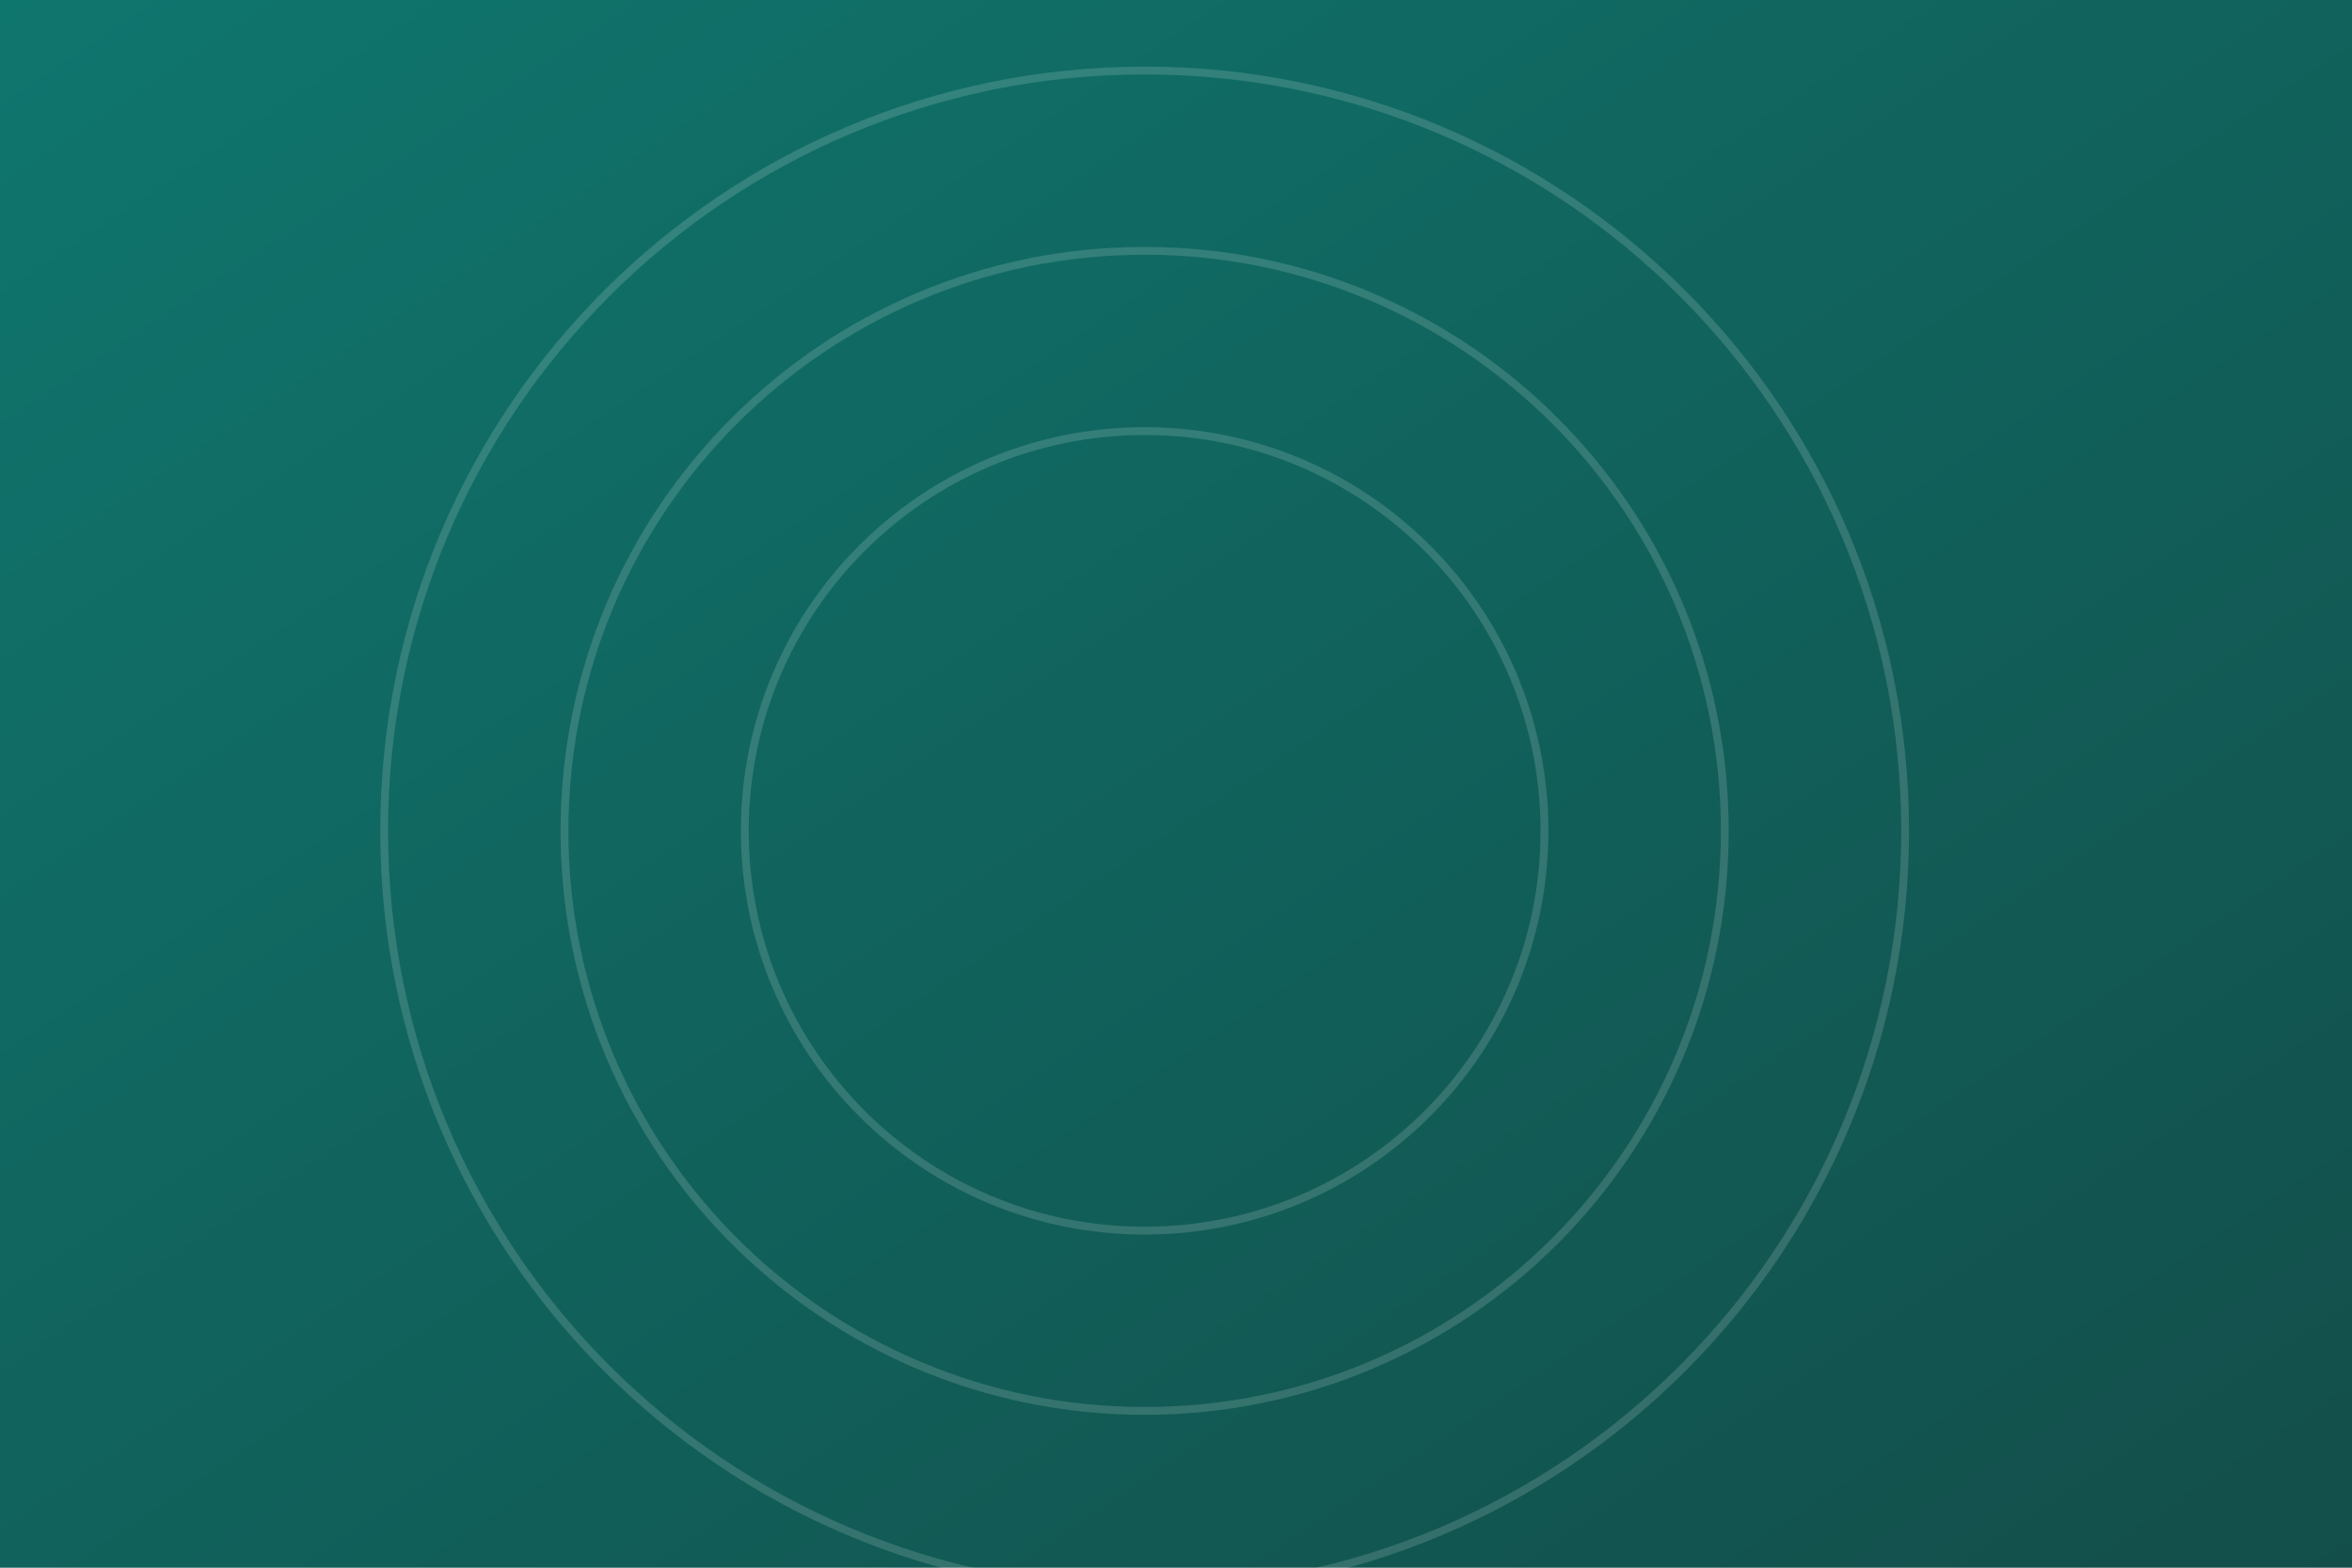
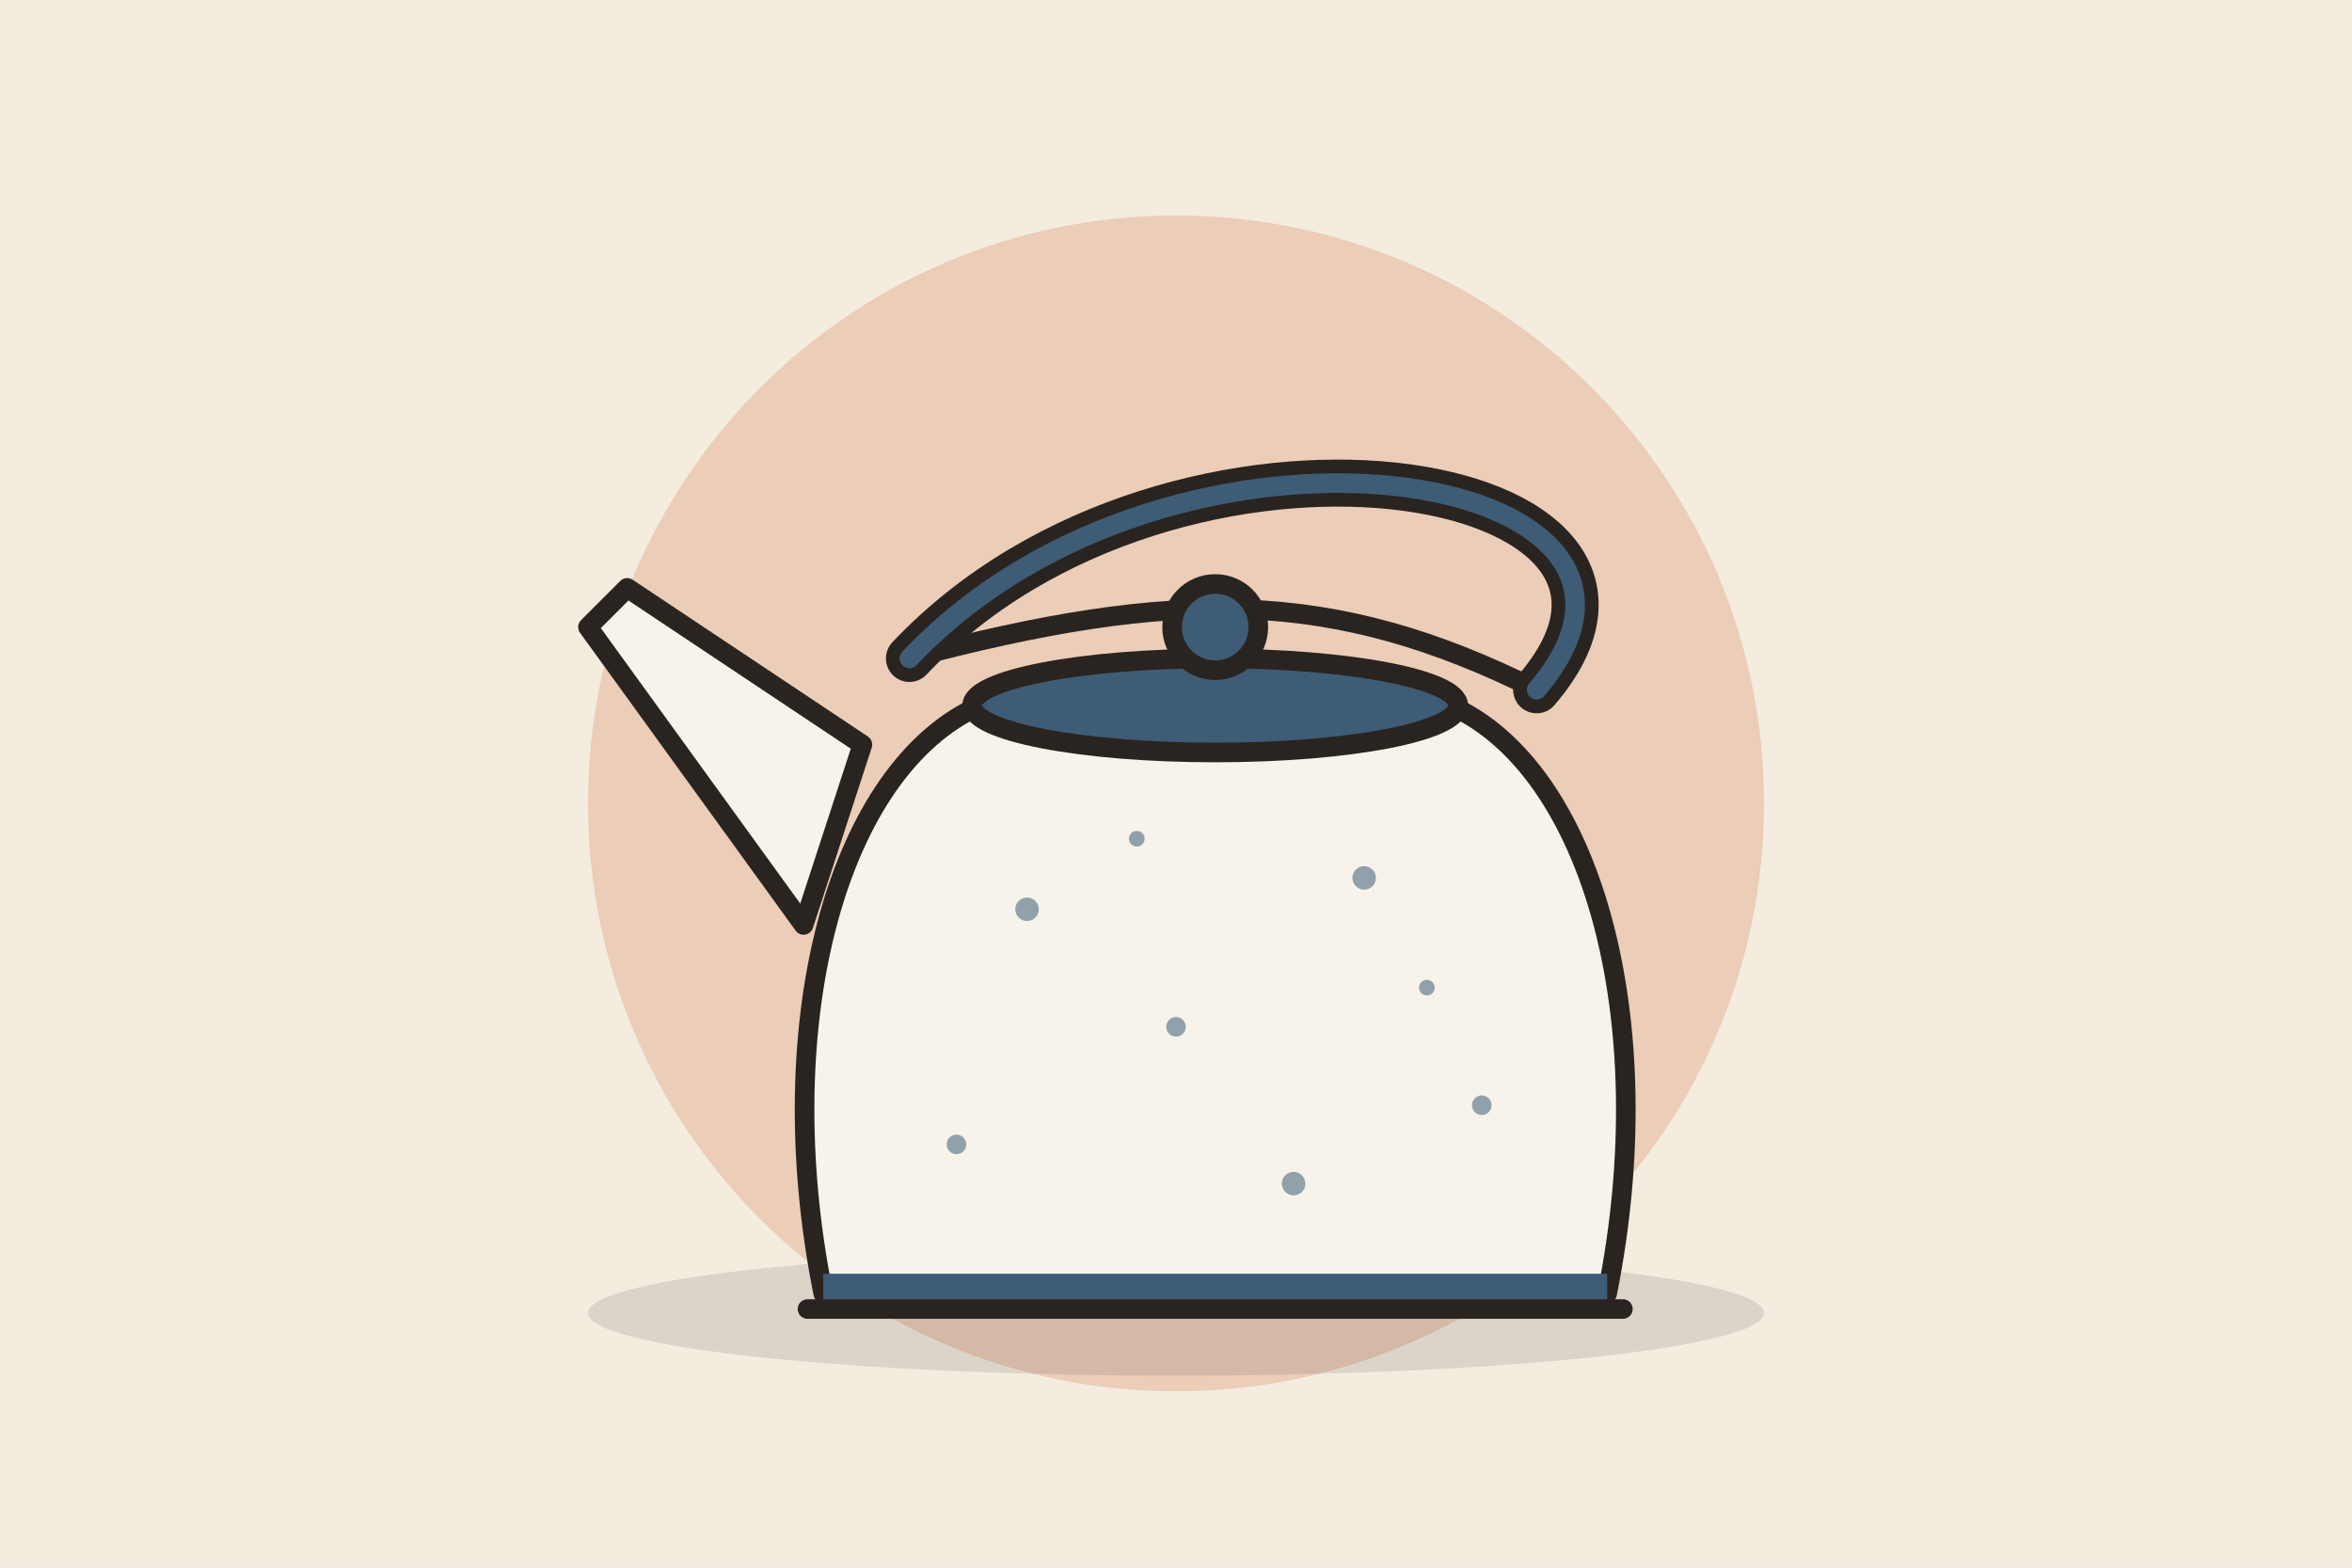
<svg xmlns="http://www.w3.org/2000/svg" width="600" height="400" viewBox="0 0 600 400" role="img" aria-label="Enamel kettle">
-   <defs>
-     <linearGradient id="g" x1="0" y1="0" x2="1" y2="1">
-       <stop offset="0%" stop-color="#0f766e" />
-       <stop offset="100%" stop-color="#134e4a" />
-     </linearGradient>
-   </defs>
-   <rect width="600" height="400" fill="url(#g)" />
-   <g opacity="0.15" fill="none" stroke="#ffffff" stroke-width="2">
-     <circle cx="292" cy="212" r="102" />
-     <circle cx="292" cy="212" r="148" />
-     <circle cx="292" cy="212" r="194" />
+   <rect width="600" height="400" fill="#F3ECDF" />
+   <circle cx="300" cy="205" r="150" fill="#EBCDB8" />
+   <ellipse cx="300" cy="335" rx="150" ry="16" fill="#2A2420" opacity="0.12" />
+   <path d="M232 168 C 300 150, 340 150, 392 176" fill="none" stroke="#2A2420" stroke-width="5" stroke-linejoin="round" stroke-linecap="round" />
+   <path d="M392 176 C 440 120, 300 96, 232 168" fill="none" stroke="#2A2420" stroke-width="12" stroke-linecap="round" />
+   <path d="M392 176 C 440 120, 300 96, 232 168" fill="none" stroke="#3E5C76" stroke-width="5" stroke-linecap="round" />
+   <path d="M220 190 L 160 150 L 150 160 L 205 236 Z" fill="#F7F3EA" stroke="#2A2420" stroke-width="5" stroke-linejoin="round" stroke-linecap="round" />
+   <path d="M210 330 C 196 260, 214 196, 250 180 L 370 180 C 406 196, 424 260, 410 330 Z" fill="#F7F3EA" stroke="#2A2420" stroke-width="5" stroke-linejoin="round" stroke-linecap="round" />
+   <path d="M210 330 L 410 330" fill="none" stroke="#3E5C76" stroke-width="10" />
+   <path d="M206 334 L 414 334" fill="none" stroke="#2A2420" stroke-width="5" stroke-linejoin="round" stroke-linecap="round" />
+   <ellipse cx="310" cy="180" rx="62" ry="12" fill="#3E5C76" stroke="#2A2420" stroke-width="5" stroke-linejoin="round" stroke-linecap="round" />
+   <circle cx="310" cy="160" r="11" fill="#3E5C76" stroke="#2A2420" stroke-width="5" stroke-linejoin="round" stroke-linecap="round" />
+   <g fill="#3E5C76" opacity="0.55">
+     <circle cx="262" cy="232" r="3" />
+     <circle cx="300" cy="262" r="2.5" />
+     <circle cx="348" cy="224" r="3" />
+     <circle cx="378" cy="282" r="2.5" />
+     <circle cx="244" cy="292" r="2.5" />
+     <circle cx="330" cy="302" r="3" />
+     <circle cx="290" cy="214" r="2" />
+     <circle cx="364" cy="252" r="2" />
  </g>
</svg>
